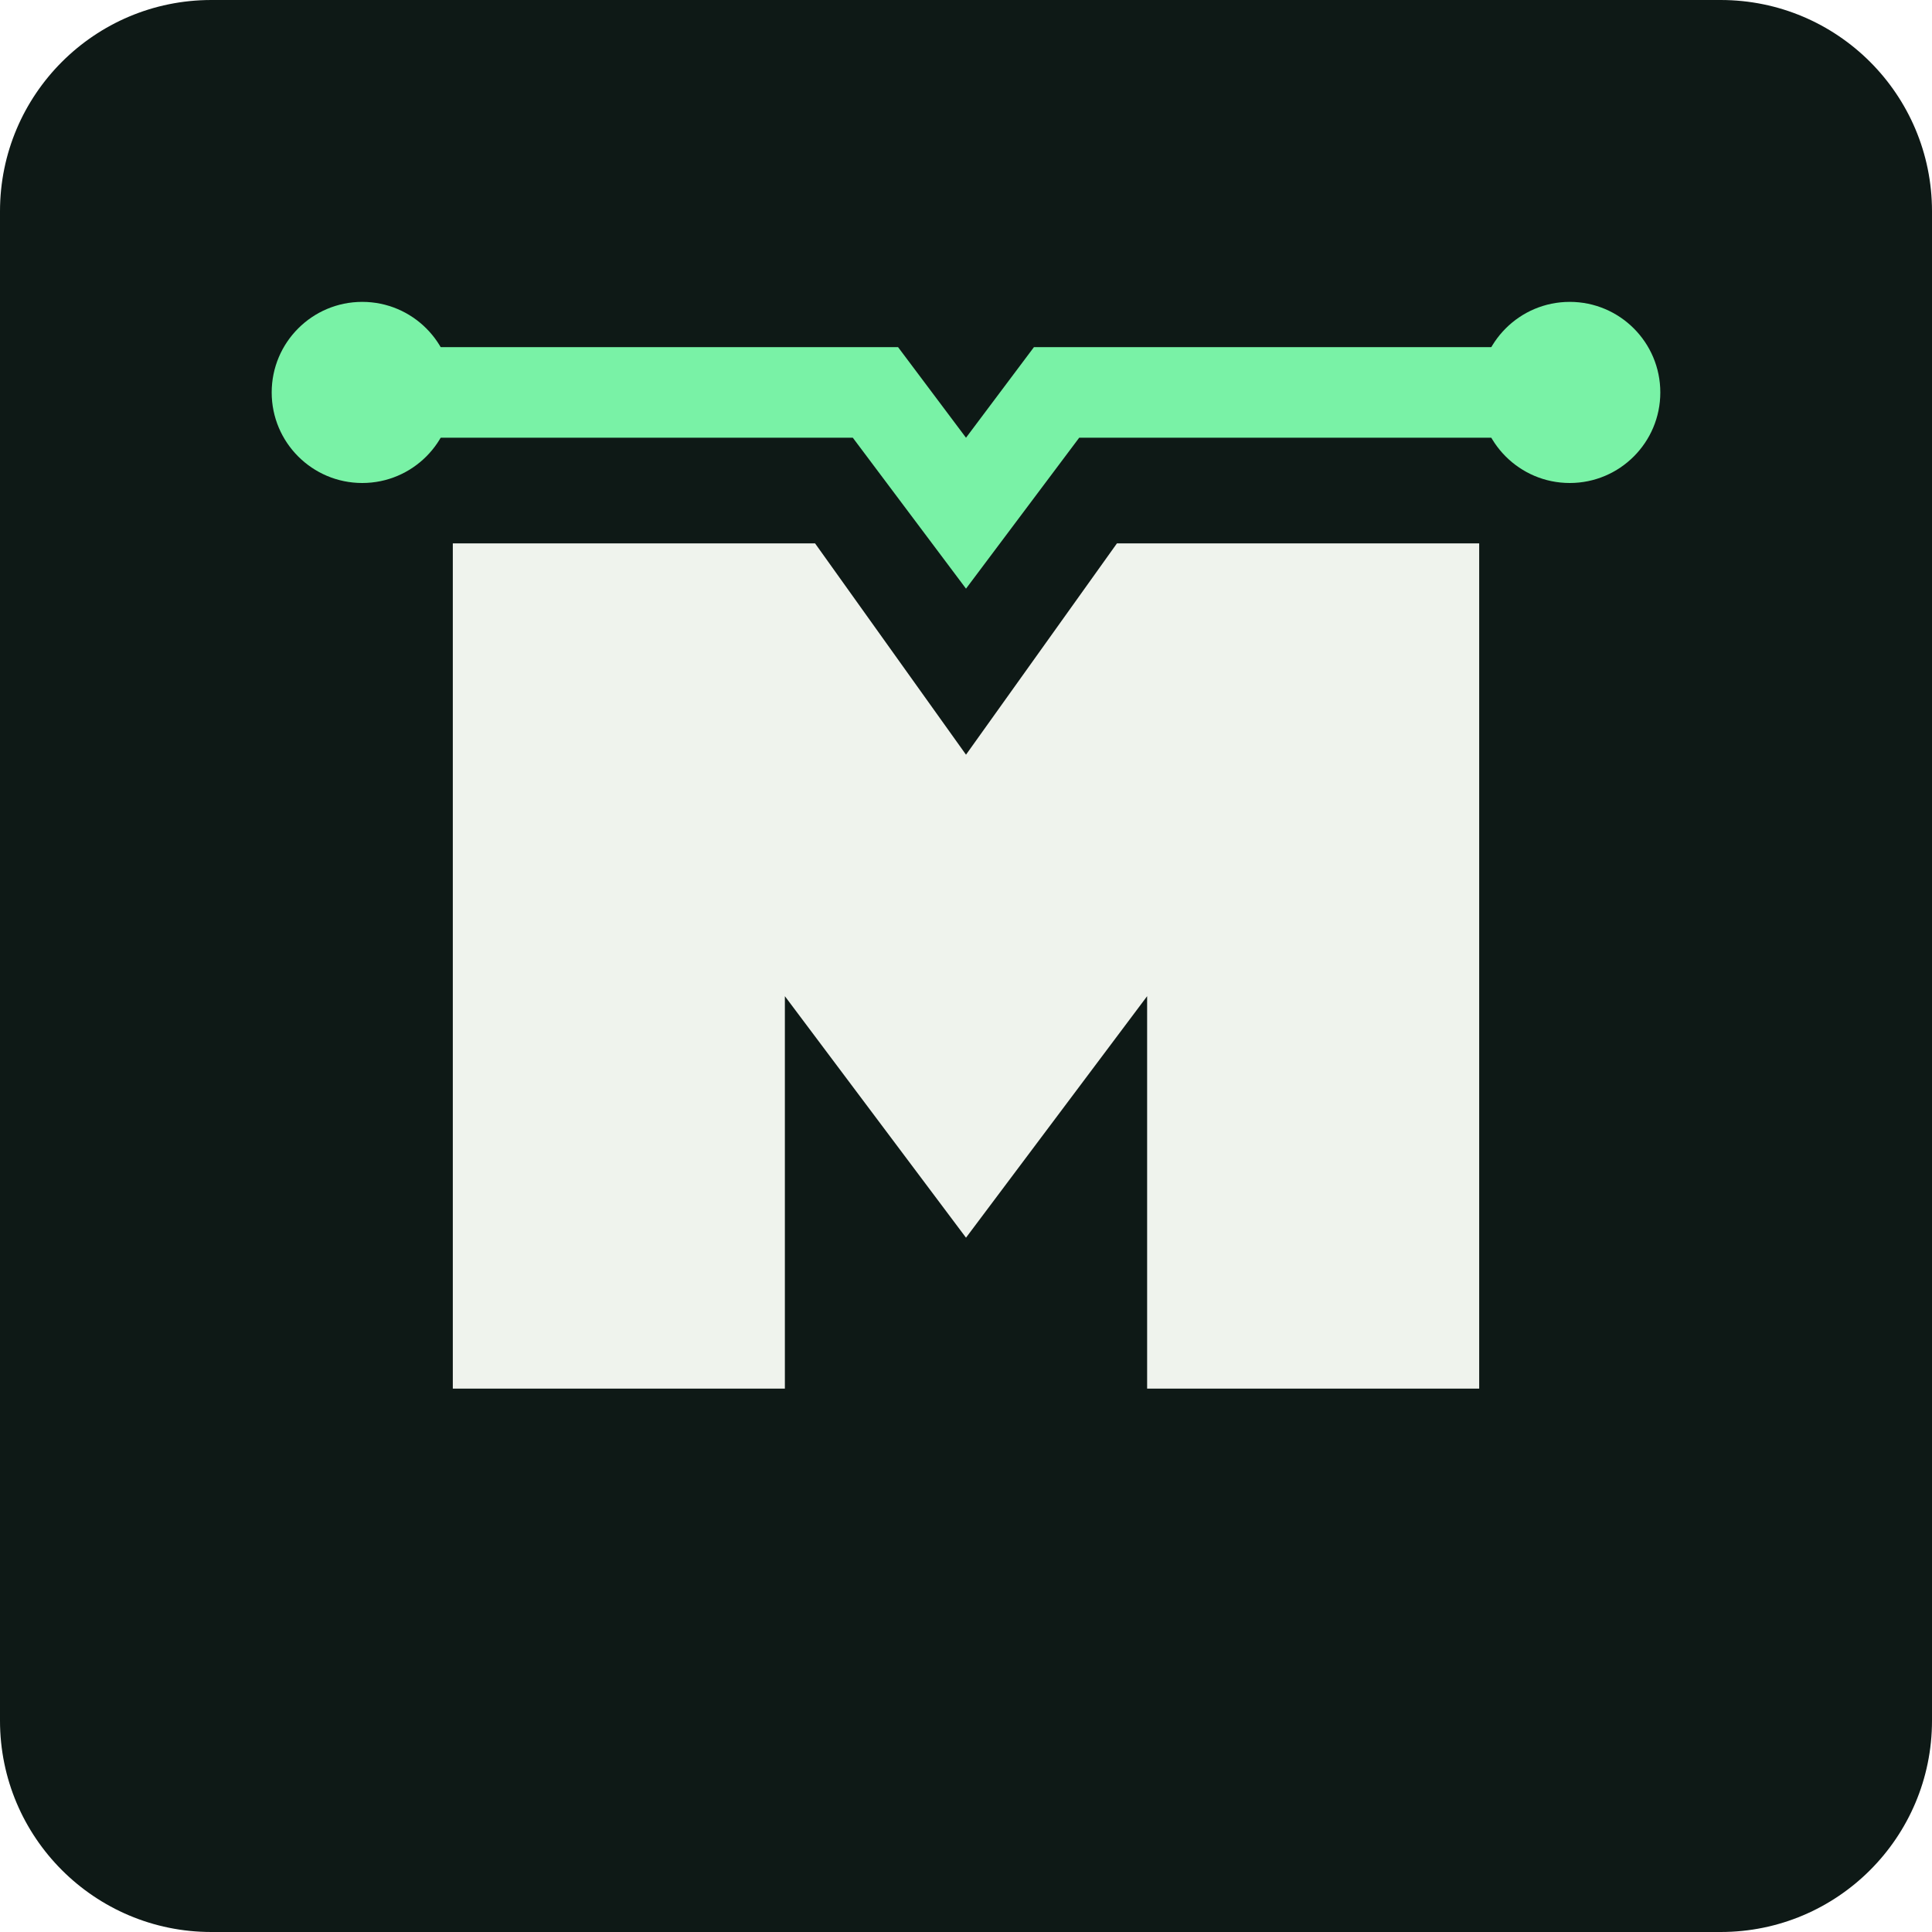
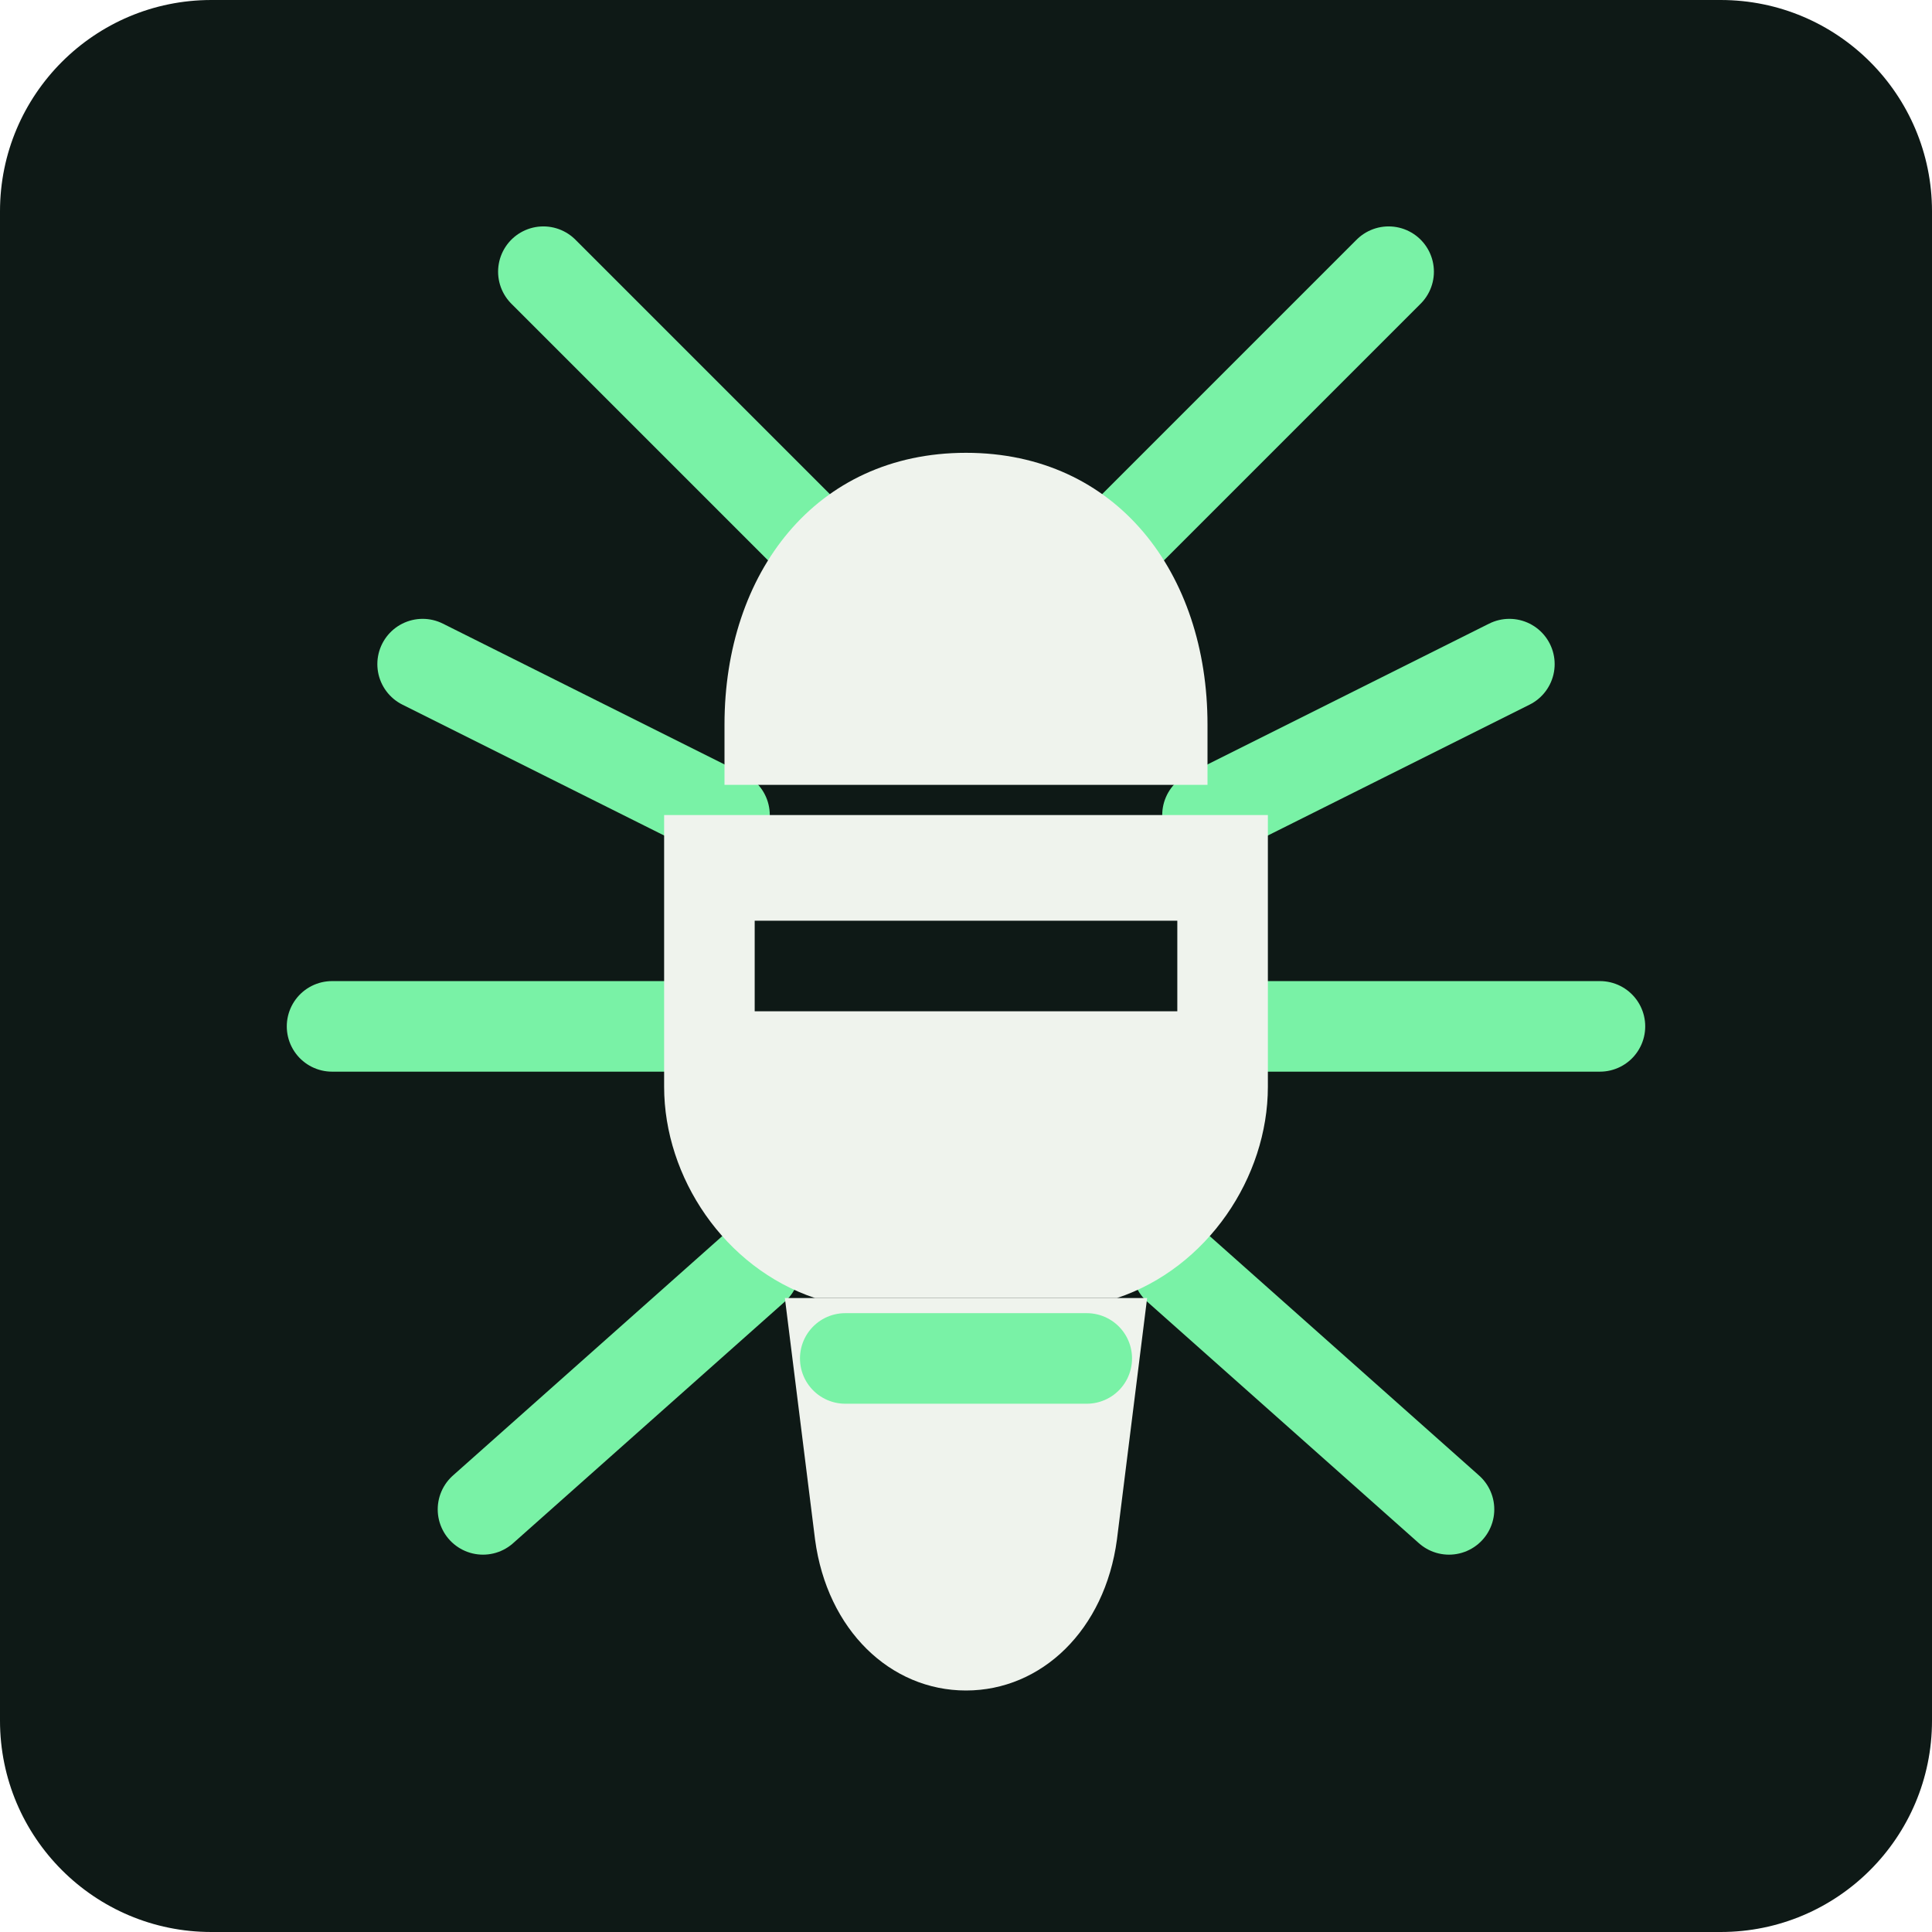
<svg xmlns="http://www.w3.org/2000/svg" viewBox="0 0 64 64" role="img" aria-label="">
  <rect width="64" height="64" rx="7" fill="#0e1916" />
-   <path d="M15 18h12l5 7 5-7h12v28H38V33l-6 8-6-8v13H15z" fill="#eff3ed" />
-   <path d="M12 13h17l3 4 3-4h17" fill="none" stroke="#79f2a6" stroke-width="3" />
-   <circle cx="12" cy="13" r="3" fill="#79f2a6" />
-   <circle cx="52" cy="13" r="3" fill="#79f2a6" />
+   <g fill="none" stroke="#79f2a6" stroke-width="3" stroke-linecap="round" stroke-linejoin="round">
+     <path d="M27 18 18 9M37 18l9-9" />
+     <path d="m24 27-10-5m9 12H11m14 8-9 8m24-23 10-5M41 34h12m-14 8 9 8" />
+   </g>
+   <path d="M32 15c-5 0-8 4-8 9v2h16v-2c0-5-3-9-8-9Z" fill="#eff3ed" />
+   <path d="M22 27h20v9c0 3-2 6-5 7H27c-3-1-5-4-5-7Z" fill="#eff3ed" />
+   <path d="M26 43h12l-1 8c-.4 3-2.5 5-5 5s-4.6-2-5-5Z" fill="#eff3ed" />
+   <path d="M25 32h14" stroke="#0e1916" stroke-width="3" />
+   <path d="M28 45h8" stroke="#79f2a6" stroke-width="3" stroke-linecap="round" />
</svg>
